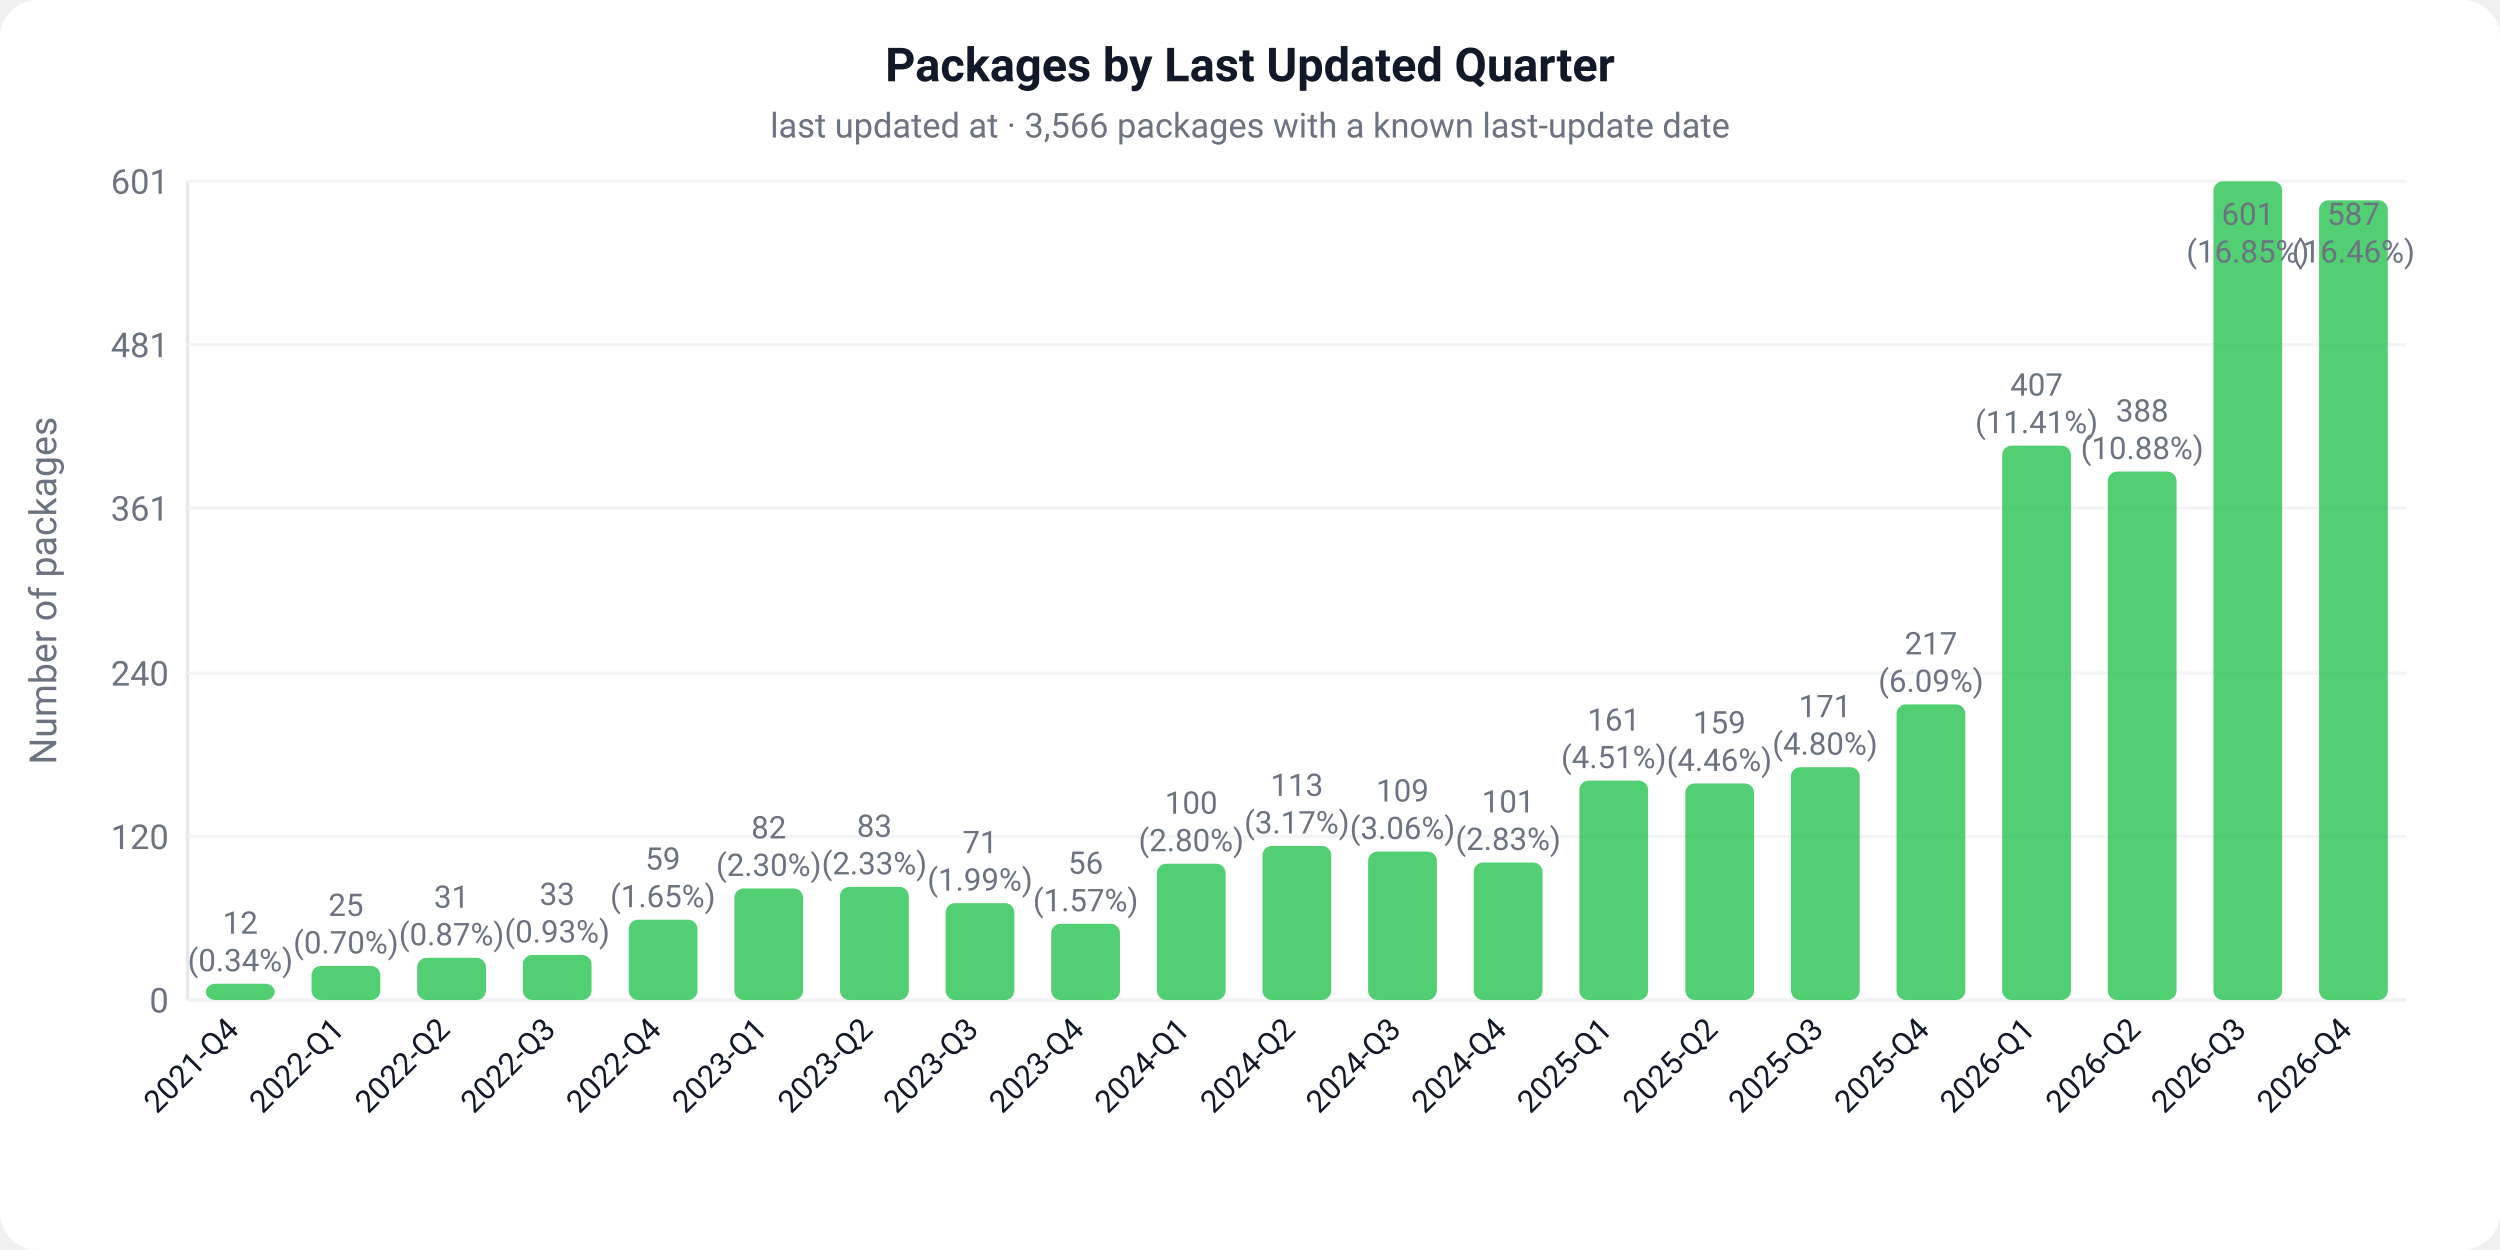
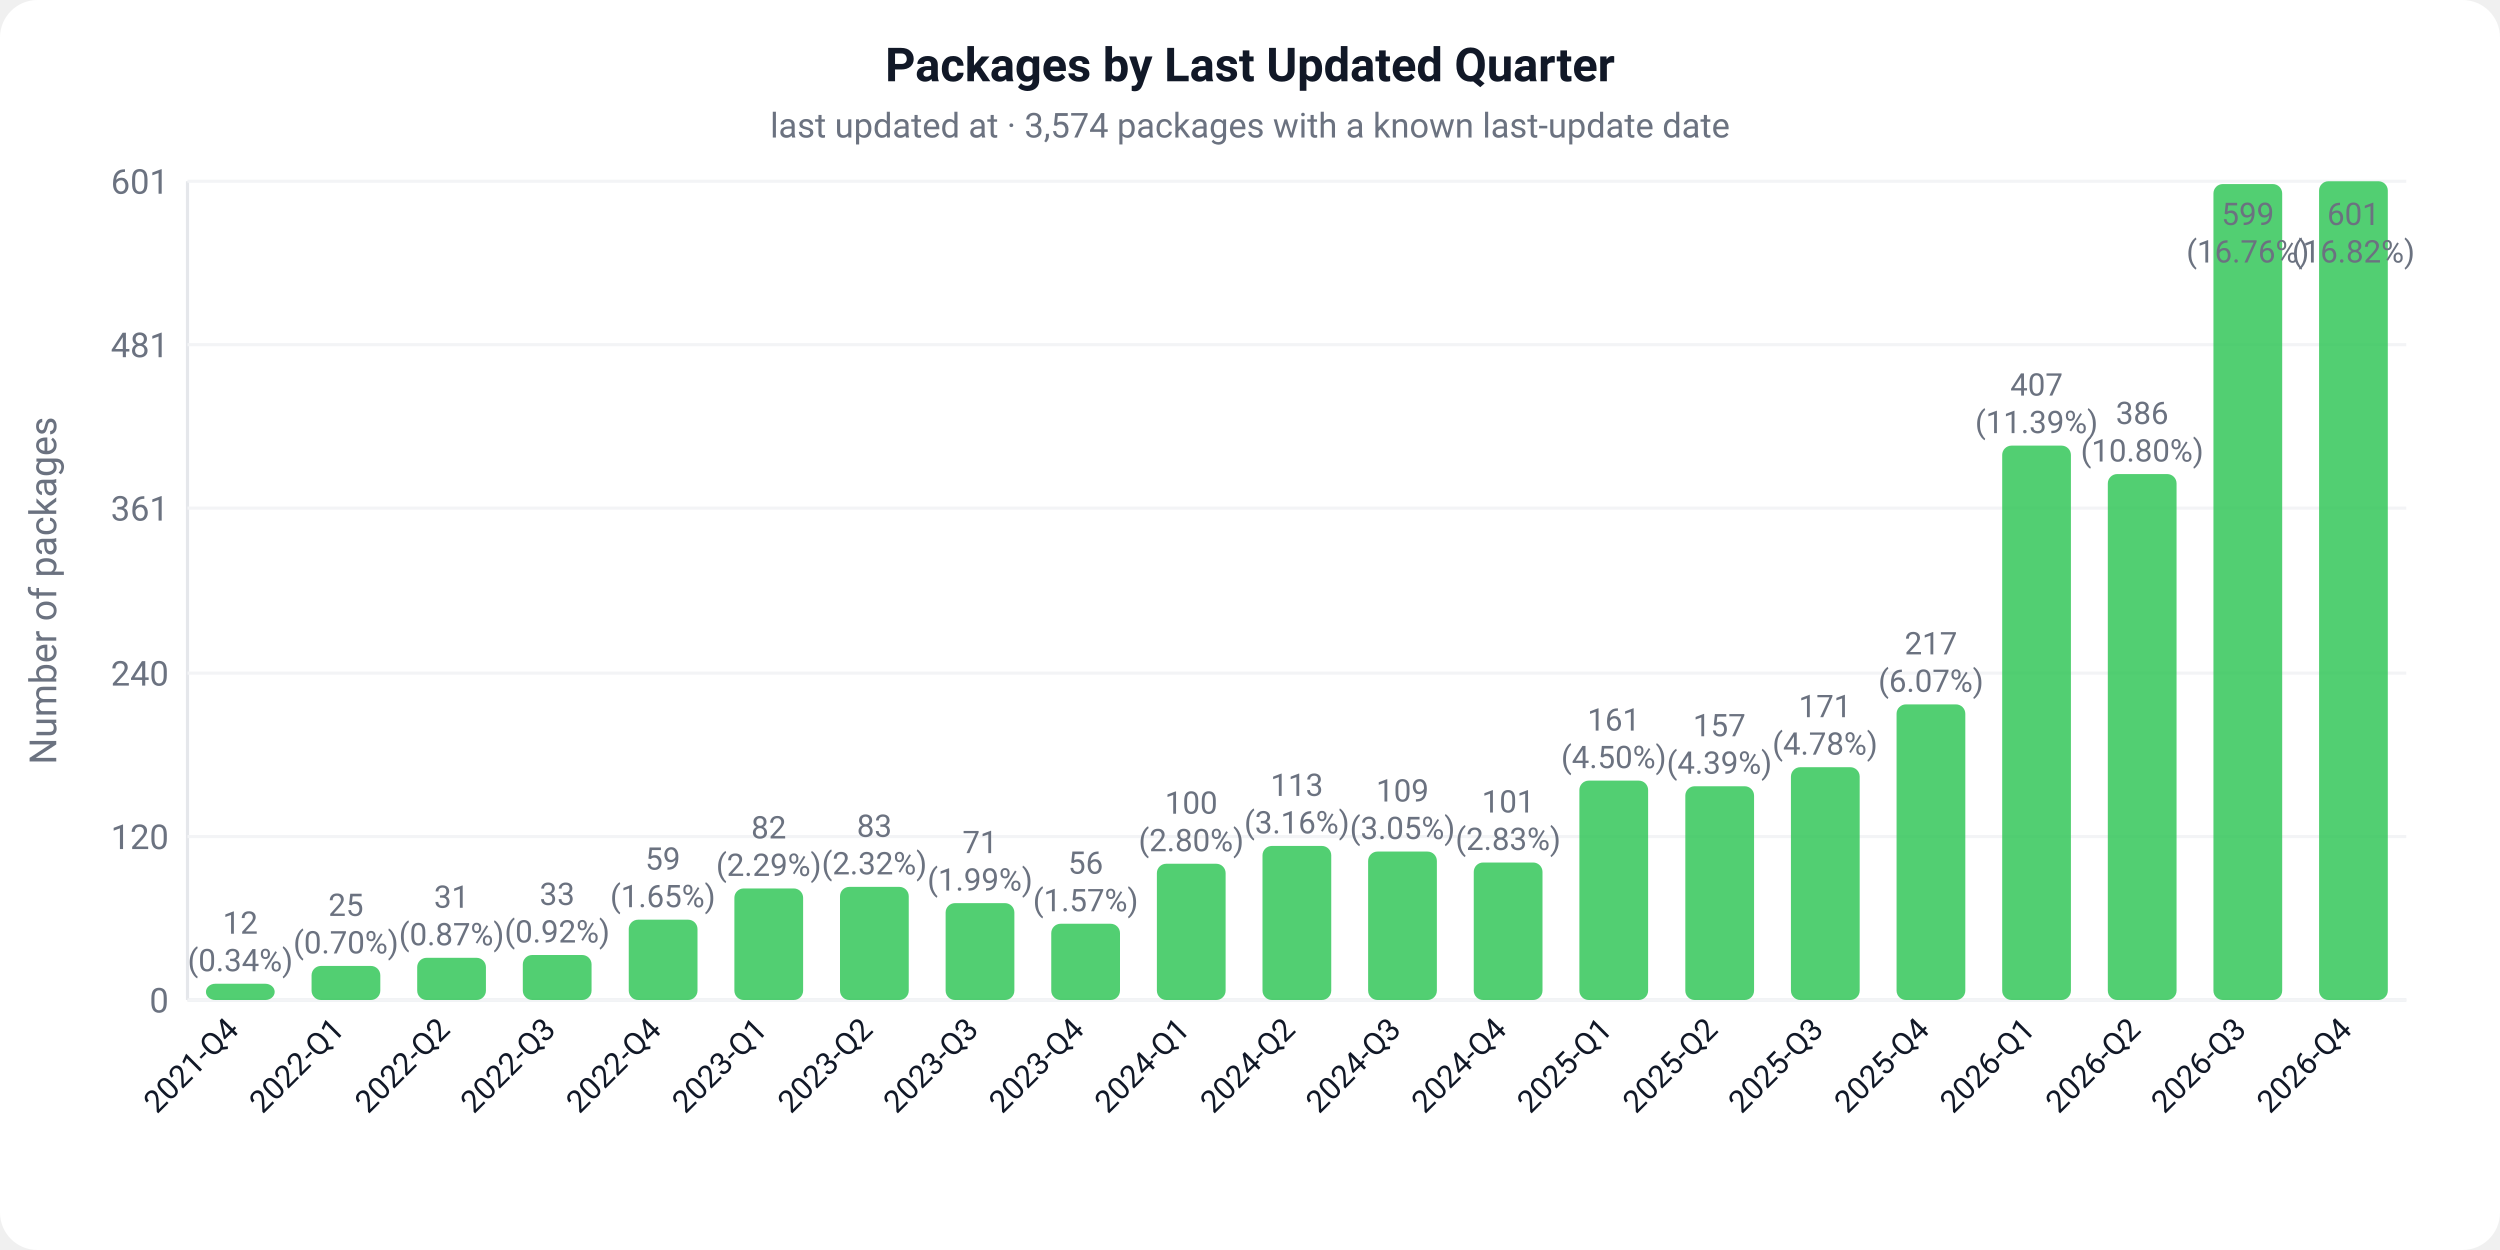
<svg xmlns="http://www.w3.org/2000/svg" width="800" height="400" viewBox="0 0 800 400">
  <defs>
    <style>text { font-family: -apple-system, BlinkMacSystemFont, 'Segoe UI', Roboto, sans-serif; }</style>
  </defs>
  <rect width="800" height="400" fill="#ffffff" rx="12" />
  <text x="400" y="26" text-anchor="middle" font-size="15" font-weight="600" fill="#111827">Packages by Last Updated Quarter</text>
-   <text x="400" y="44" text-anchor="middle" font-size="11" fill="#6b7280">last updated at · 3,566 packages with a known last-update date</text>
+   <text x="400" y="44" text-anchor="middle" font-size="11" fill="#6b7280">last updated at · 3,574 packages with a known last-update date</text>
  <line x1="60" y1="58" x2="60" y2="320" stroke="#e5e7eb" stroke-width="1" />
  <line x1="60" y1="320" x2="770" y2="320" stroke="#e5e7eb" stroke-width="1" />
  <text x="-189" y="18" text-anchor="middle" font-size="12" fill="#6b7280" transform="rotate(-90)">Number of packages</text>
  <line x1="60" y1="320.0" x2="770" y2="320.0" stroke="#f3f4f6" stroke-width="1" />
  <text x="54" y="324.0" text-anchor="end" font-size="11" fill="#6b7280">0</text>
  <line x1="60" y1="267.7" x2="770" y2="267.7" stroke="#f3f4f6" stroke-width="1" />
  <text x="54" y="271.7" text-anchor="end" font-size="11" fill="#6b7280">120</text>
  <line x1="60" y1="215.4" x2="770" y2="215.4" stroke="#f3f4f6" stroke-width="1" />
  <text x="54" y="219.4" text-anchor="end" font-size="11" fill="#6b7280">240</text>
  <line x1="60" y1="162.6" x2="770" y2="162.6" stroke="#f3f4f6" stroke-width="1" />
  <text x="54" y="166.6" text-anchor="end" font-size="11" fill="#6b7280">361</text>
  <line x1="60" y1="110.3" x2="770" y2="110.3" stroke="#f3f4f6" stroke-width="1" />
  <text x="54" y="114.3" text-anchor="end" font-size="11" fill="#6b7280">481</text>
  <line x1="60" y1="58.0" x2="770" y2="58.0" stroke="#f3f4f6" stroke-width="1" />
  <text x="54" y="62.0" text-anchor="end" font-size="11" fill="#6b7280">601</text>
  <rect x="65.9" y="314.8" width="22.0" height="5.2" fill="#34C759" rx="3" opacity="0.85" />
  <text x="76.9" y="298.8" text-anchor="middle" font-size="10" fill="#6b7280">12</text>
  <text x="76.9" y="310.8" text-anchor="middle" font-size="10" fill="#6b7280">(0.34%)</text>
  <g transform="translate(76.9,330.0) rotate(-45)">
    <text text-anchor="end" font-size="10" fill="#111827">2021-Q4</text>
  </g>
  <rect x="99.7" y="309.1" width="22.0" height="10.9" fill="#34C759" rx="3" opacity="0.85" />
  <text x="110.7" y="293.1" text-anchor="middle" font-size="10" fill="#6b7280">25</text>
  <text x="110.7" y="305.1" text-anchor="middle" font-size="10" fill="#6b7280">(0.70%)</text>
  <g transform="translate(110.7,330.0) rotate(-45)">
    <text text-anchor="end" font-size="10" fill="#111827">2022-Q1</text>
  </g>
  <rect x="133.5" y="306.5" width="22.0" height="13.5" fill="#34C759" rx="3" opacity="0.85" />
  <text x="144.5" y="290.5" text-anchor="middle" font-size="10" fill="#6b7280">31</text>
  <text x="144.5" y="302.5" text-anchor="middle" font-size="10" fill="#6b7280">(0.87%)</text>
  <g transform="translate(144.5,330.0) rotate(-45)">
    <text text-anchor="end" font-size="10" fill="#111827">2022-Q2</text>
  </g>
  <rect x="167.3" y="305.6" width="22.0" height="14.4" fill="#34C759" rx="3" opacity="0.85" />
  <text x="178.3" y="289.6" text-anchor="middle" font-size="10" fill="#6b7280">33</text>
-   <text x="178.3" y="301.6" text-anchor="middle" font-size="10" fill="#6b7280">(0.93%)</text>
+   <text x="178.3" y="301.6" text-anchor="middle" font-size="10" fill="#6b7280">(0.92%)</text>
  <g transform="translate(178.3,330.0) rotate(-45)">
    <text text-anchor="end" font-size="10" fill="#111827">2022-Q3</text>
  </g>
  <rect x="201.2" y="294.3" width="22.0" height="25.7" fill="#34C759" rx="3" opacity="0.85" />
  <text x="212.1" y="278.3" text-anchor="middle" font-size="10" fill="#6b7280">59</text>
  <text x="212.1" y="290.3" text-anchor="middle" font-size="10" fill="#6b7280">(1.65%)</text>
  <g transform="translate(212.1,330.0) rotate(-45)">
    <text text-anchor="end" font-size="10" fill="#111827">2022-Q4</text>
  </g>
  <rect x="235.0" y="284.3" width="22.0" height="35.7" fill="#34C759" rx="3" opacity="0.85" />
  <text x="246.0" y="268.3" text-anchor="middle" font-size="10" fill="#6b7280">82</text>
-   <text x="246.0" y="280.3" text-anchor="middle" font-size="10" fill="#6b7280">(2.30%)</text>
+   <text x="246.0" y="280.3" text-anchor="middle" font-size="10" fill="#6b7280">(2.29%)</text>
  <g transform="translate(246.0,330.0) rotate(-45)">
    <text text-anchor="end" font-size="10" fill="#111827">2023-Q1</text>
  </g>
  <rect x="268.8" y="283.8" width="22.0" height="36.2" fill="#34C759" rx="3" opacity="0.85" />
  <text x="279.8" y="267.8" text-anchor="middle" font-size="10" fill="#6b7280">83</text>
-   <text x="279.8" y="279.8" text-anchor="middle" font-size="10" fill="#6b7280">(2.33%)</text>
+   <text x="279.8" y="279.8" text-anchor="middle" font-size="10" fill="#6b7280">(2.32%)</text>
  <g transform="translate(279.8,330.0) rotate(-45)">
    <text text-anchor="end" font-size="10" fill="#111827">2023-Q2</text>
  </g>
  <rect x="302.6" y="289.0" width="22.0" height="31.0" fill="#34C759" rx="3" opacity="0.85" />
  <text x="313.6" y="273.0" text-anchor="middle" font-size="10" fill="#6b7280">71</text>
  <text x="313.6" y="285.0" text-anchor="middle" font-size="10" fill="#6b7280">(1.99%)</text>
  <g transform="translate(313.6,330.0) rotate(-45)">
    <text text-anchor="end" font-size="10" fill="#111827">2023-Q3</text>
  </g>
  <rect x="336.4" y="295.6" width="22.0" height="24.4" fill="#34C759" rx="3" opacity="0.85" />
  <text x="347.4" y="279.6" text-anchor="middle" font-size="10" fill="#6b7280">56</text>
  <text x="347.4" y="291.6" text-anchor="middle" font-size="10" fill="#6b7280">(1.57%)</text>
  <g transform="translate(347.4,330.0) rotate(-45)">
    <text text-anchor="end" font-size="10" fill="#111827">2023-Q4</text>
  </g>
  <rect x="370.2" y="276.4" width="22.0" height="43.6" fill="#34C759" rx="3" opacity="0.85" />
  <text x="381.2" y="260.4" text-anchor="middle" font-size="10" fill="#6b7280">100</text>
  <text x="381.2" y="272.4" text-anchor="middle" font-size="10" fill="#6b7280">(2.80%)</text>
  <g transform="translate(381.2,330.0) rotate(-45)">
    <text text-anchor="end" font-size="10" fill="#111827">2024-Q1</text>
  </g>
  <rect x="404.0" y="270.7" width="22.0" height="49.3" fill="#34C759" rx="3" opacity="0.85" />
  <text x="415.0" y="254.7" text-anchor="middle" font-size="10" fill="#6b7280">113</text>
-   <text x="415.0" y="266.7" text-anchor="middle" font-size="10" fill="#6b7280">(3.17%)</text>
+   <text x="415.0" y="266.7" text-anchor="middle" font-size="10" fill="#6b7280">(3.16%)</text>
  <g transform="translate(415.0,330.0) rotate(-45)">
    <text text-anchor="end" font-size="10" fill="#111827">2024-Q2</text>
  </g>
  <rect x="437.8" y="272.5" width="22.0" height="47.5" fill="#34C759" rx="3" opacity="0.85" />
  <text x="448.8" y="256.5" text-anchor="middle" font-size="10" fill="#6b7280">109</text>
-   <text x="448.8" y="268.5" text-anchor="middle" font-size="10" fill="#6b7280">(3.06%)</text>
+   <text x="448.8" y="268.5" text-anchor="middle" font-size="10" fill="#6b7280">(3.05%)</text>
  <g transform="translate(448.8,330.0) rotate(-45)">
    <text text-anchor="end" font-size="10" fill="#111827">2024-Q3</text>
  </g>
  <rect x="471.6" y="276.0" width="22.0" height="44.0" fill="#34C759" rx="3" opacity="0.85" />
  <text x="482.6" y="260.0" text-anchor="middle" font-size="10" fill="#6b7280">101</text>
  <text x="482.6" y="272.0" text-anchor="middle" font-size="10" fill="#6b7280">(2.83%)</text>
  <g transform="translate(482.6,330.0) rotate(-45)">
    <text text-anchor="end" font-size="10" fill="#111827">2024-Q4</text>
  </g>
  <rect x="505.4" y="249.8" width="22.0" height="70.2" fill="#34C759" rx="3" opacity="0.85" />
  <text x="516.4" y="233.8" text-anchor="middle" font-size="10" fill="#6b7280">161</text>
-   <text x="516.4" y="245.8" text-anchor="middle" font-size="10" fill="#6b7280">(4.51%)</text>
+   <text x="516.4" y="245.8" text-anchor="middle" font-size="10" fill="#6b7280">(4.50%)</text>
  <g transform="translate(516.4,330.0) rotate(-45)">
    <text text-anchor="end" font-size="10" fill="#111827">2025-Q1</text>
  </g>
-   <rect x="539.3" y="250.7" width="22.0" height="69.3" fill="#34C759" rx="3" opacity="0.85" />
-   <text x="550.2" y="234.7" text-anchor="middle" font-size="10" fill="#6b7280">159</text>
-   <text x="550.2" y="246.7" text-anchor="middle" font-size="10" fill="#6b7280">(4.46%)</text>
+   <rect x="539.3" y="251.6" width="22.0" height="68.4" fill="#34C759" rx="3" opacity="0.85" />
+   <text x="550.2" y="235.6" text-anchor="middle" font-size="10" fill="#6b7280">157</text>
+   <text x="550.2" y="247.6" text-anchor="middle" font-size="10" fill="#6b7280">(4.39%)</text>
  <g transform="translate(550.2,330.0) rotate(-45)">
    <text text-anchor="end" font-size="10" fill="#111827">2025-Q2</text>
  </g>
  <rect x="573.1" y="245.5" width="22.0" height="74.5" fill="#34C759" rx="3" opacity="0.85" />
  <text x="584.0" y="229.5" text-anchor="middle" font-size="10" fill="#6b7280">171</text>
-   <text x="584.0" y="241.5" text-anchor="middle" font-size="10" fill="#6b7280">(4.80%)</text>
+   <text x="584.0" y="241.5" text-anchor="middle" font-size="10" fill="#6b7280">(4.78%)</text>
  <g transform="translate(584.0,330.0) rotate(-45)">
    <text text-anchor="end" font-size="10" fill="#111827">2025-Q3</text>
  </g>
  <rect x="606.9" y="225.4" width="22.0" height="94.6" fill="#34C759" rx="3" opacity="0.85" />
  <text x="617.9" y="209.4" text-anchor="middle" font-size="10" fill="#6b7280">217</text>
-   <text x="617.9" y="221.4" text-anchor="middle" font-size="10" fill="#6b7280">(6.09%)</text>
+   <text x="617.9" y="221.4" text-anchor="middle" font-size="10" fill="#6b7280">(6.07%)</text>
  <g transform="translate(617.9,330.0) rotate(-45)">
    <text text-anchor="end" font-size="10" fill="#111827">2025-Q4</text>
  </g>
  <rect x="640.7" y="142.6" width="22.0" height="177.4" fill="#34C759" rx="3" opacity="0.85" />
  <text x="651.7" y="126.6" text-anchor="middle" font-size="10" fill="#6b7280">407</text>
-   <text x="651.7" y="138.6" text-anchor="middle" font-size="10" fill="#6b7280">(11.41%)</text>
+   <text x="651.7" y="138.6" text-anchor="middle" font-size="10" fill="#6b7280">(11.39%)</text>
  <g transform="translate(651.7,330.0) rotate(-45)">
    <text text-anchor="end" font-size="10" fill="#111827">2026-Q1</text>
  </g>
-   <rect x="674.5" y="150.9" width="22.0" height="169.1" fill="#34C759" rx="3" opacity="0.85" />
-   <text x="685.5" y="134.9" text-anchor="middle" font-size="10" fill="#6b7280">388</text>
-   <text x="685.5" y="146.9" text-anchor="middle" font-size="10" fill="#6b7280">(10.88%)</text>
+   <rect x="674.5" y="151.7" width="22.0" height="168.3" fill="#34C759" rx="3" opacity="0.85" />
+   <text x="685.5" y="135.7" text-anchor="middle" font-size="10" fill="#6b7280">386</text>
+   <text x="685.5" y="147.7" text-anchor="middle" font-size="10" fill="#6b7280">(10.80%)</text>
  <g transform="translate(685.5,330.0) rotate(-45)">
    <text text-anchor="end" font-size="10" fill="#111827">2026-Q2</text>
  </g>
-   <rect x="708.3" y="58.0" width="22.0" height="262.0" fill="#34C759" rx="3" opacity="0.85" />
-   <text x="719.3" y="72.0" text-anchor="middle" font-size="10" fill="#6b7280">601</text>
-   <text x="719.3" y="84.0" text-anchor="middle" font-size="10" fill="#6b7280">(16.85%)</text>
+   <rect x="708.3" y="58.9" width="22.0" height="261.1" fill="#34C759" rx="3" opacity="0.85" />
+   <text x="719.3" y="72.0" text-anchor="middle" font-size="10" fill="#6b7280">599</text>
+   <text x="719.3" y="84.0" text-anchor="middle" font-size="10" fill="#6b7280">(16.76%)</text>
  <g transform="translate(719.3,330.0) rotate(-45)">
    <text text-anchor="end" font-size="10" fill="#111827">2026-Q3</text>
  </g>
-   <rect x="742.1" y="64.1" width="22.0" height="255.9" fill="#34C759" rx="3" opacity="0.85" />
-   <text x="753.1" y="72.0" text-anchor="middle" font-size="10" fill="#6b7280">587</text>
-   <text x="753.1" y="84.0" text-anchor="middle" font-size="10" fill="#6b7280">(16.46%)</text>
+   <rect x="742.1" y="58.0" width="22.0" height="262.0" fill="#34C759" rx="3" opacity="0.85" />
+   <text x="753.1" y="72.0" text-anchor="middle" font-size="10" fill="#6b7280">601</text>
+   <text x="753.1" y="84.0" text-anchor="middle" font-size="10" fill="#6b7280">(16.82%)</text>
  <g transform="translate(753.1,330.0) rotate(-45)">
    <text text-anchor="end" font-size="10" fill="#111827">2026-Q4</text>
  </g>
</svg>
